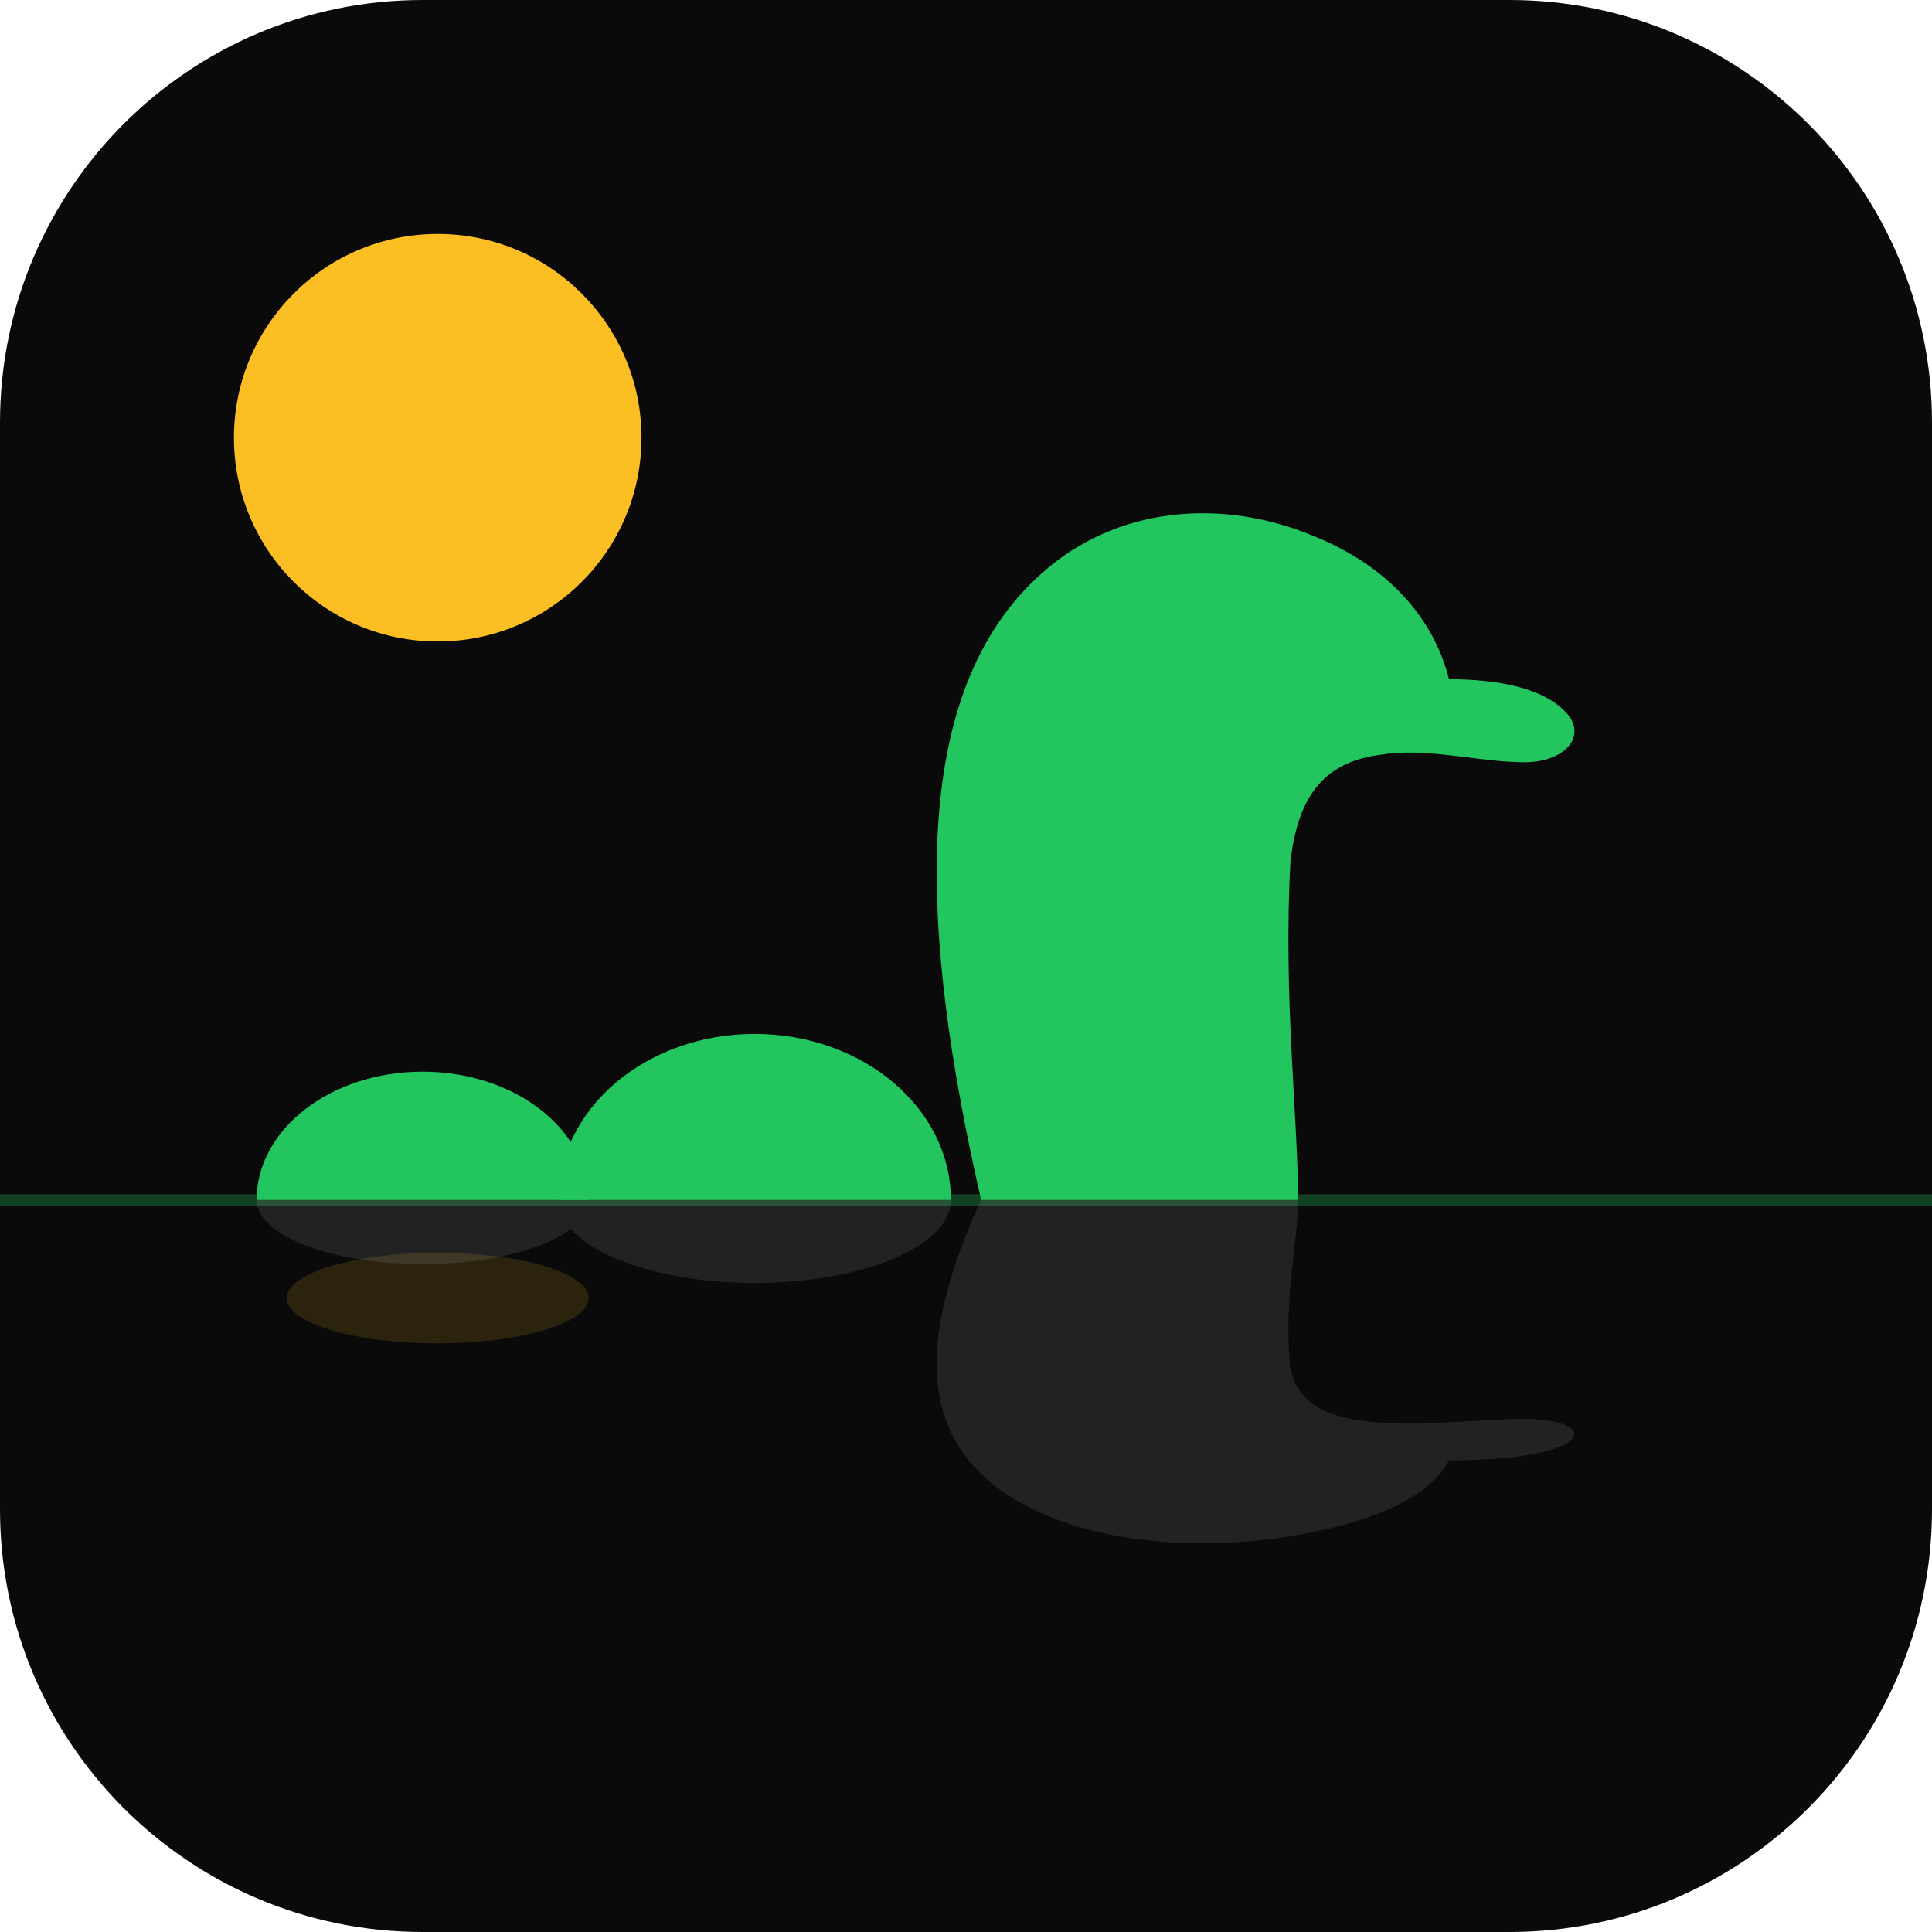
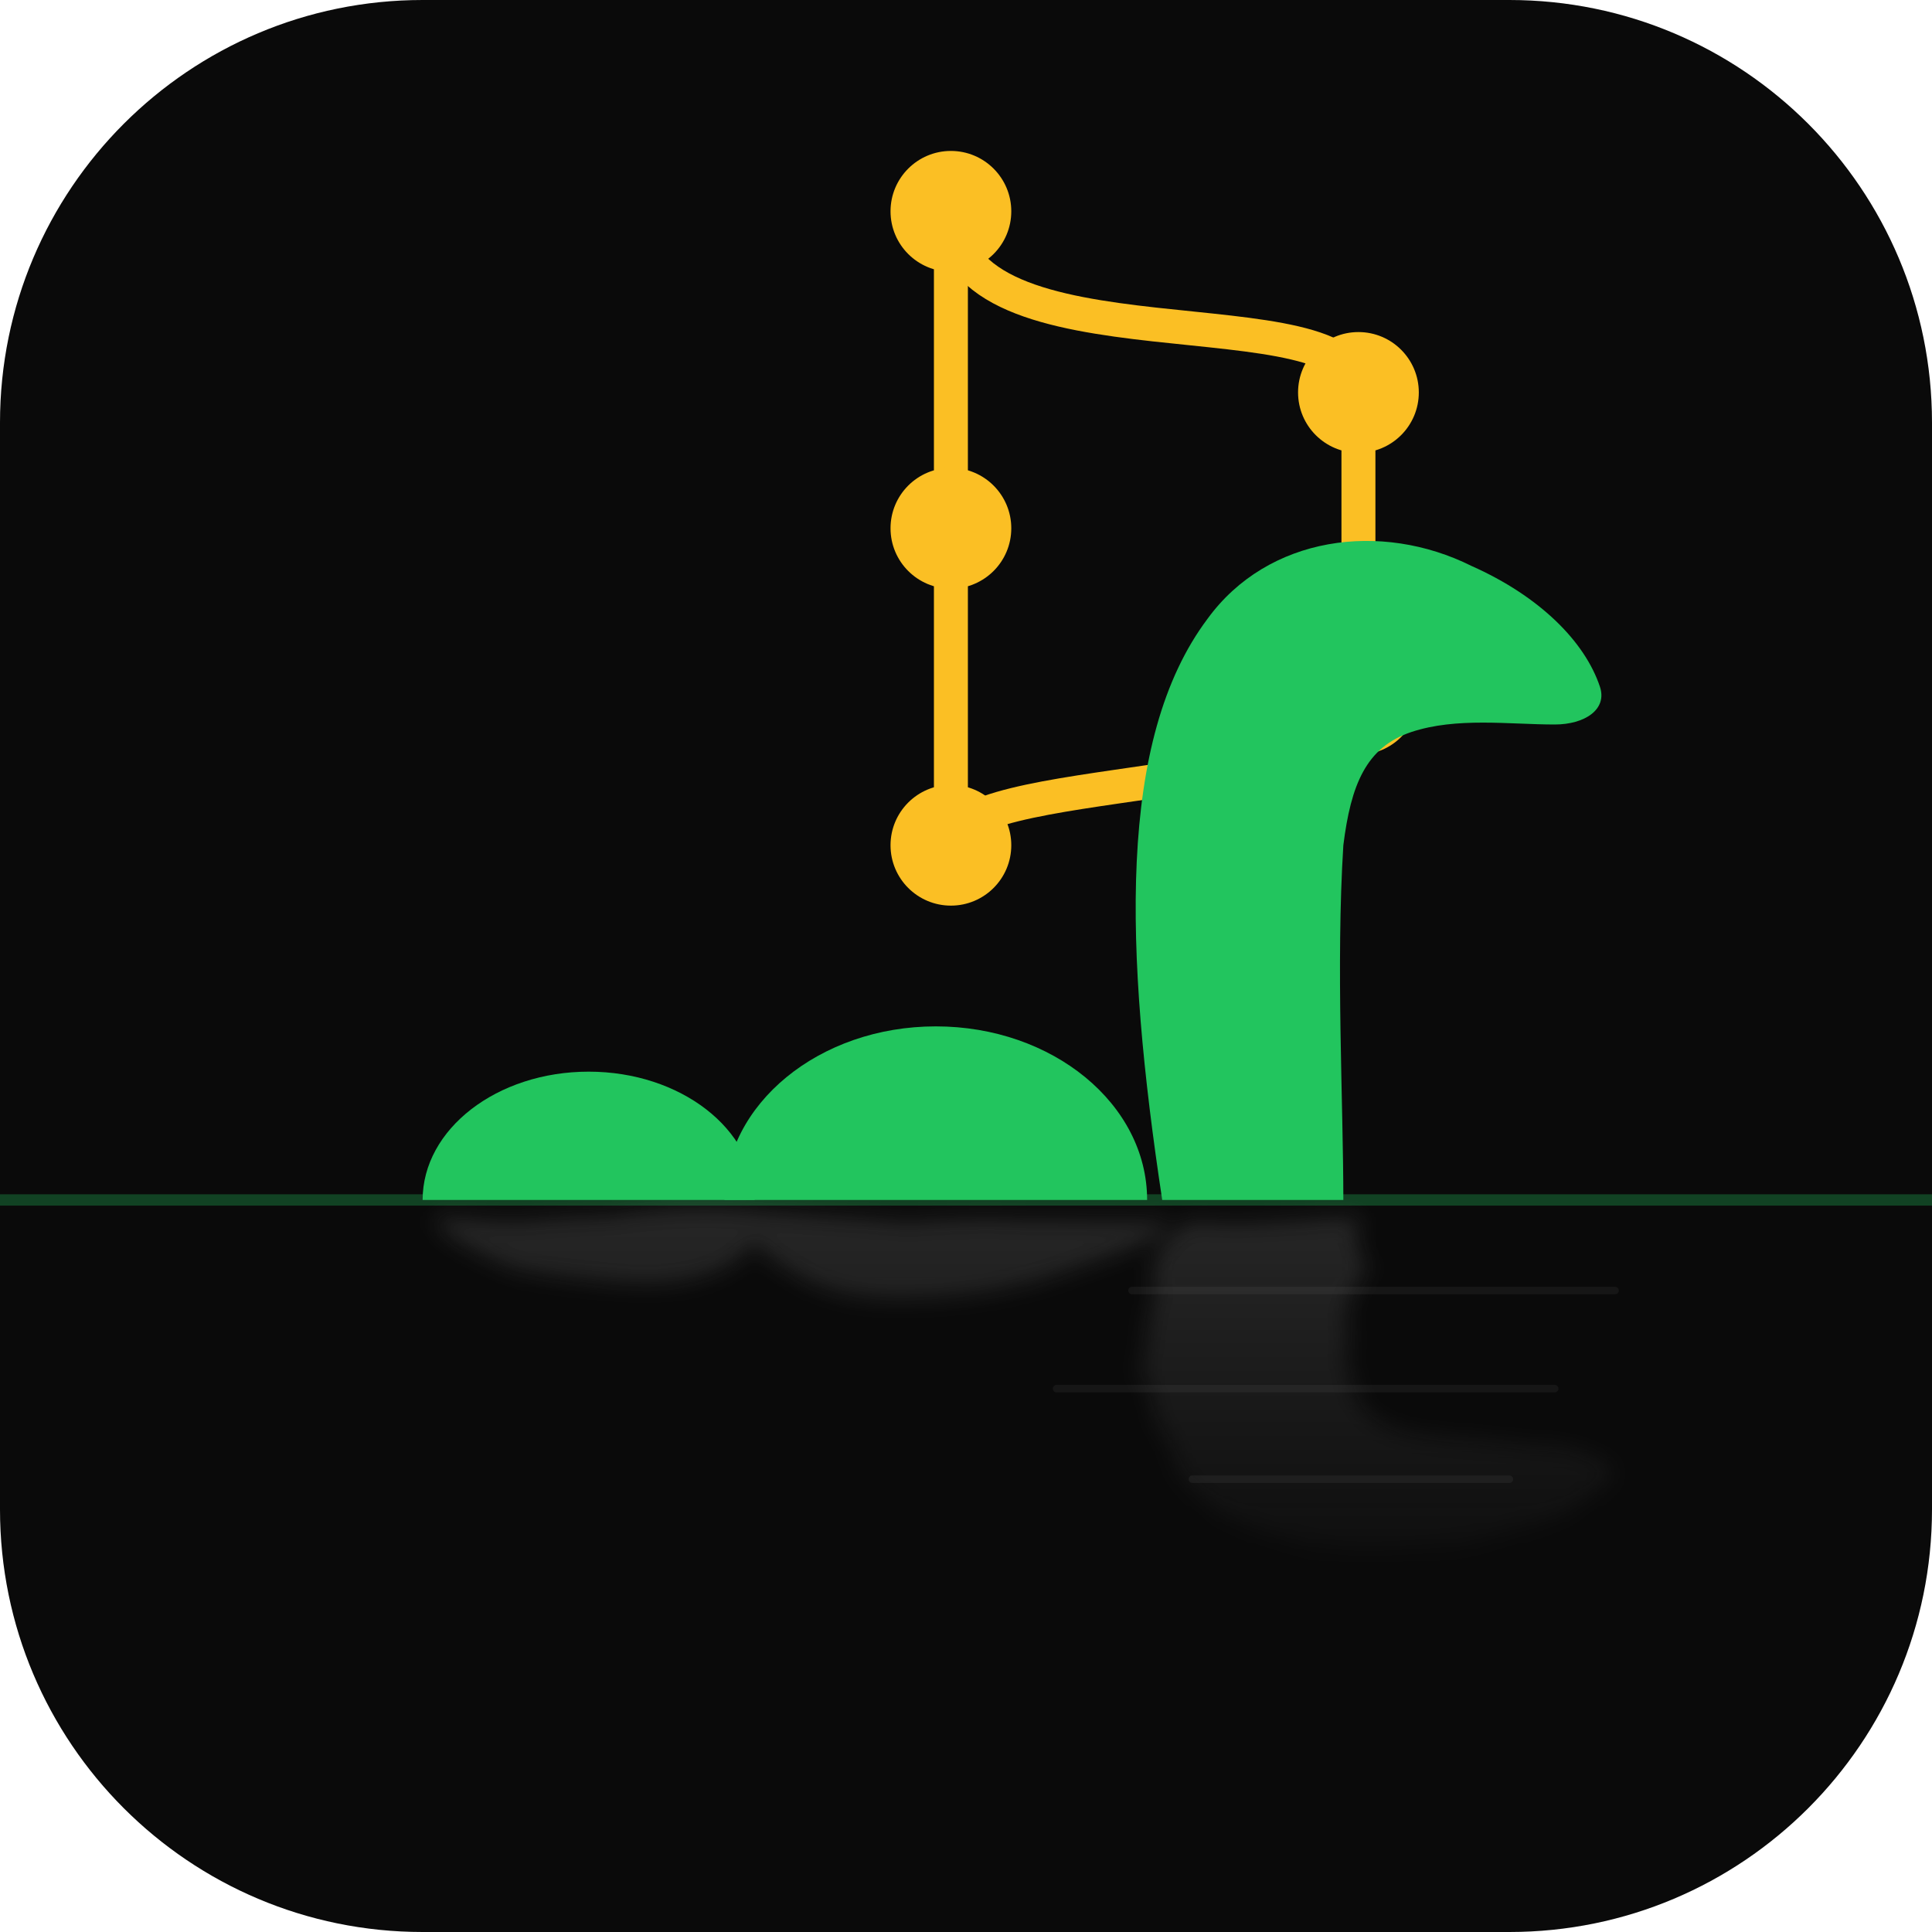
<svg xmlns="http://www.w3.org/2000/svg" viewBox="0 0 256 256">
  <defs>
    <clipPath id="sq11">
      <rect width="256" height="256" rx="56" ry="56" />
    </clipPath>
    <g id="nessie">
-       <path d="M 34 159 A 22 17 0 0 1 78 159 Z" />
-       <path d="M 74 159 A 26 22 0 0 1 126 159 Z" />
-       <path d="M 130 159                C 122 124 120 92 138 76                C 148 67 162 66 174 71                C 184 75 190 82 192 90                C 198 90 205 91 208 95                C 210 98 207 101 202 101                C 196 101 189 99 183 100                C 175 101 172 106 171 114                C 170 132 172 148 172 159 Z" />
+       <path d="M 56 159 A 22 17 0 0 1 100 159 Z" />
+       <path d="M 96 159 A 28 23 0 0 1 152 159 Z" />
+       <path d="M 154 159                C 149 126 148 98 160 82                C 168 71 183 69 195 75                C 204 79 210 85 212 91                C 213 94 210 96 206 96                C 200 96 193 95 187 97                C 181 99 179 104 178 112                C 177 128 178 146 178 159 Z" />
    </g>
+     <filter id="ripple" x="-25%" y="-25%" width="150%" height="160%">
+       <feTurbulence type="turbulence" baseFrequency="0.015 0.05" numOctaves="2" seed="7" result="noise" />
+       <feDisplacementMap in="SourceGraphic" in2="noise" scale="7" xChannelSelector="R" yChannelSelector="G" result="disp" />
+       <feGaussianBlur in="disp" stdDeviation="1.4" />
+     </filter>
+     <linearGradient id="fade11" x1="0" y1="159" x2="0" y2="214" gradientUnits="userSpaceOnUse">
+       <stop offset="0" stop-color="#fff" stop-opacity="0.95" />
+       <stop offset="1" stop-color="#fff" stop-opacity="0" />
+     </linearGradient>
+     <mask id="fademask11">
+       <rect width="256" height="256" fill="url(#fade11)" />
+     </mask>
  </defs>
  <rect width="256" height="256" rx="56" ry="56" fill="#0a0a0a" />
  <g clip-path="url(#sq11)">
-     <circle cx="58" cy="58" r="27" fill="#fbbf24" />
-     <ellipse cx="58" cy="172" rx="20" ry="6" fill="#fbbf24" opacity="0.14" />
+     <g fill="none" stroke="#fbbf24" stroke-width="4.5" stroke-linecap="round" stroke-linejoin="round">
+       <path d="M 126 28 L 126 112" />
+       <path d="M 126 28 C 126 50 180 38 180 52 L 180 92 C 180 106 126 102 126 112" />
+     </g>
+     <g fill="#fbbf24">
+       <circle cx="126" cy="28" r="8" />
+       <circle cx="126" cy="70" r="8" />
+       <circle cx="126" cy="112" r="8" />
+       <circle cx="180" cy="52" r="8" />
+       <circle cx="180" cy="92" r="8" />
+     </g>
    <line x1="0" y1="159" x2="256" y2="159" stroke="#22c55e" stroke-width="1.5" opacity="0.3" />
-     <use href="#nessie" fill="#a3a3a3" opacity="0.16" transform="matrix(1 0 0 -0.5 0 238.5)" />
+     <g mask="url(#fademask11)" filter="url(#ripple)">
+       <use href="#nessie" fill="#a3a3a3" opacity="0.2" transform="matrix(1 0 0 -0.5 0 238.5)" />
+     </g>
+     <g stroke="#a3a3a3" stroke-width="1" opacity="0.08" stroke-linecap="round">
+       <line x1="150" y1="171" x2="214" y2="171" />
+       <line x1="140" y1="184" x2="206" y2="184" />
+       <line x1="158" y1="196" x2="200" y2="196" />
+     </g>
    <use href="#nessie" fill="#22c55e" />
  </g>
</svg>
